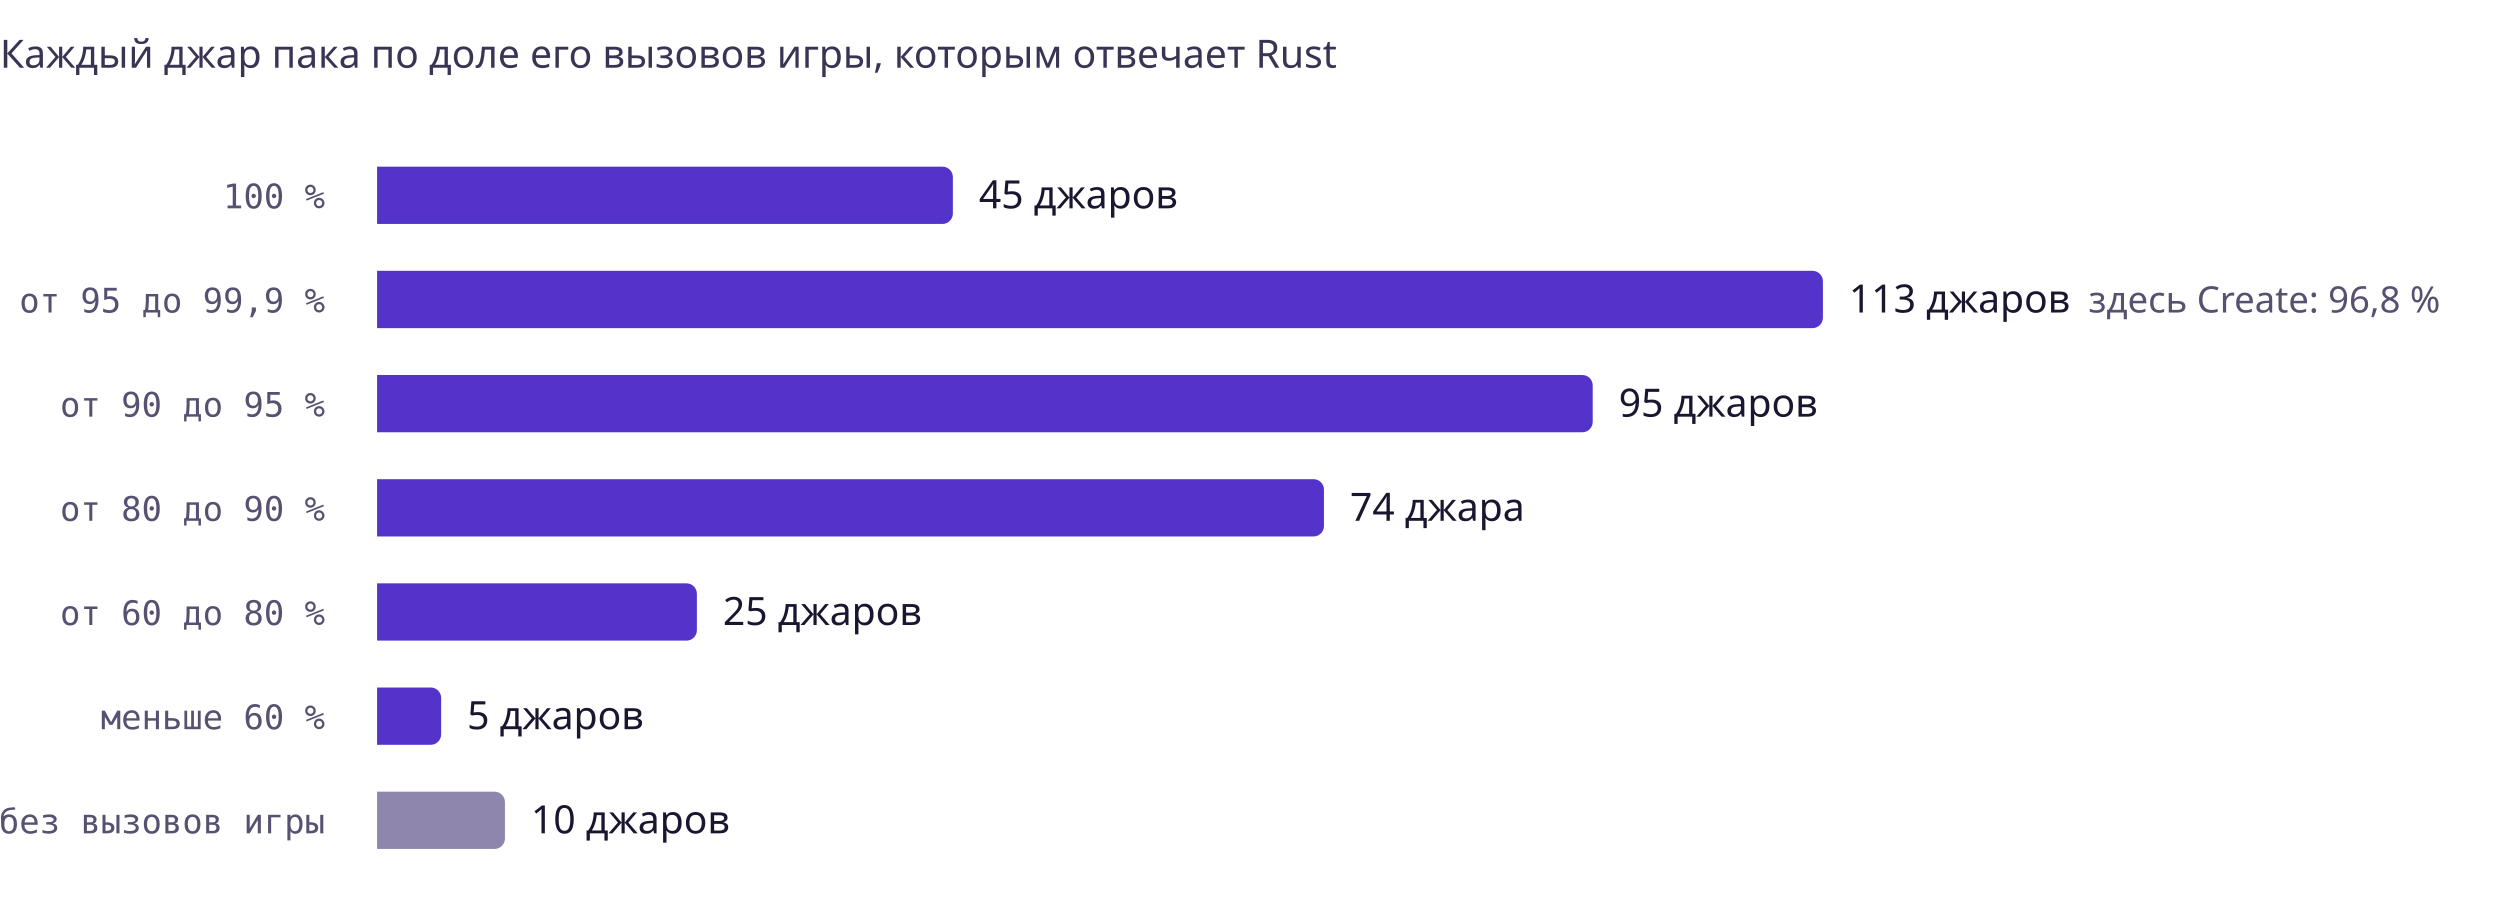
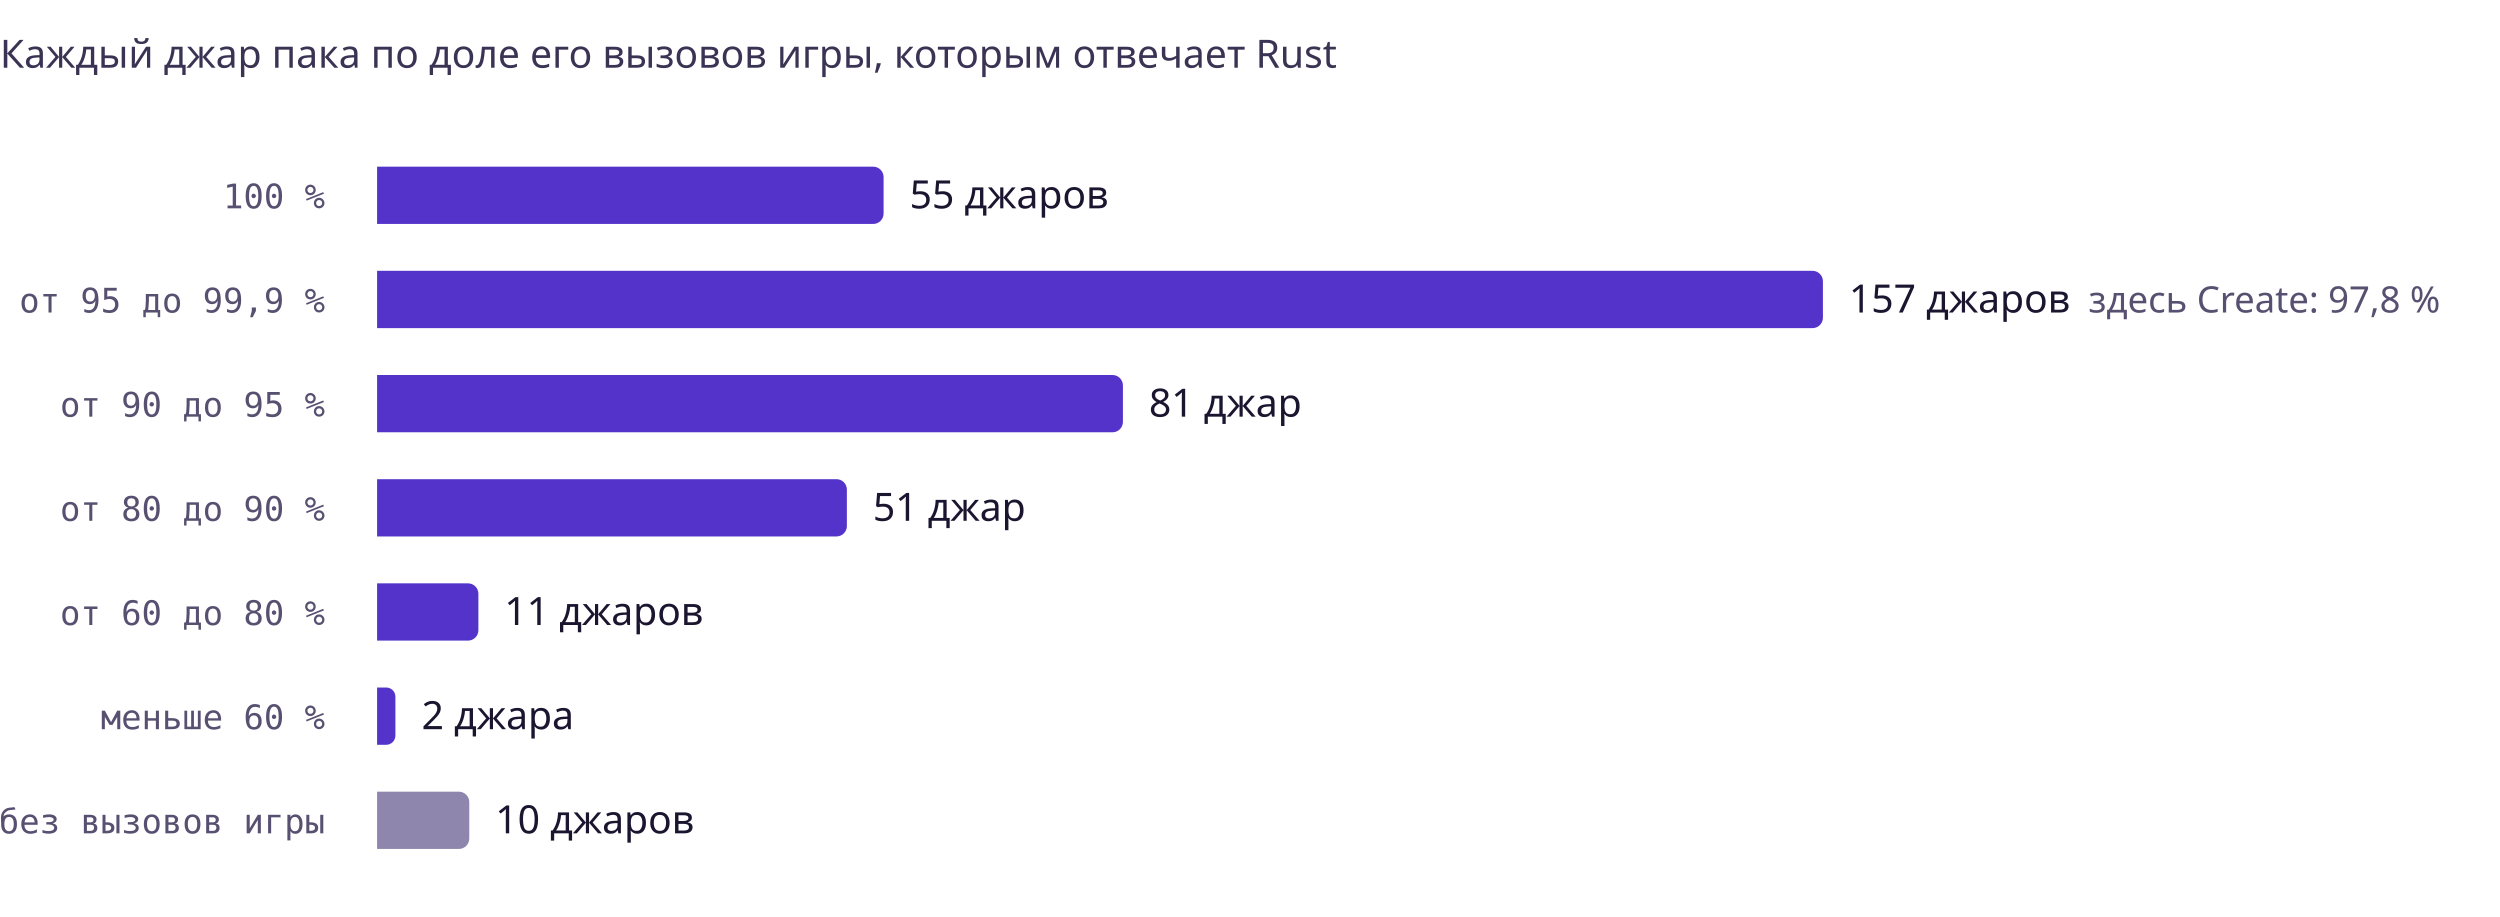
<svg xmlns="http://www.w3.org/2000/svg" viewBox="0 0 960 352" width="960" height="352" role="img" aria-labelledby="t d">
  <text x="0.0" y="26.0" font-family="'HZ Geist', sans-serif" font-weight="400" font-size="15" fill="#3b3354">Каждый джар пака по доле его вызовов игры, которым отвечает Rust</text>
  <text x="124.8" y="80.0" font-family="'HZ Geist Mono', ui-monospace, monospace" font-weight="400" font-size="13" fill="#585071" text-anchor="end">100 %</text>
-   <path d="M144.8 64h217.1a4 4 0 0 1 4 4v14a4 4 0 0 1 -4 4h-217.1Z" fill="#5333c9" />
-   <text x="375.9" y="80.0" font-family="'HZ Geist Medium', sans-serif" font-weight="500" font-size="15" fill="#1b1530">45 джаров</text>
+   <path d="M144.8 64h190.5a4 4 0 0 1 4 4v14a4 4 0 0 1 -4 4h-190.5Z" fill="#5333c9" />
+   <text x="349.3" y="80.0" font-family="'HZ Geist Medium', sans-serif" font-weight="500" font-size="15" fill="#1b1530">55 джаров</text>
  <text x="124.8" y="120.0" font-family="'HZ Geist Mono', ui-monospace, monospace" font-weight="400" font-size="13" fill="#585071" text-anchor="end">от 95 до 99,9 %</text>
  <path d="M144.8 104h551.2a4 4 0 0 1 4 4v14a4 4 0 0 1 -4 4h-551.2Z" fill="#5333c9" />
-   <text x="710.0" y="120.0" font-family="'HZ Geist Medium', sans-serif" font-weight="500" font-size="15" fill="#1b1530">113 джаров</text>
-   <text x="802.0" y="120.0" font-family="'HZ Geist', sans-serif" font-weight="400" font-size="14" fill="#585071">здесь Create: 96,8 %</text>
+   <text x="710.0" y="120.0" font-family="'HZ Geist Medium', sans-serif" font-weight="500" font-size="15" fill="#1b1530">157 джаров</text>
+   <text x="802.0" y="120.0" font-family="'HZ Geist', sans-serif" font-weight="400" font-size="14" fill="#585071">здесь Create: 97,8 %</text>
  <text x="124.8" y="160.0" font-family="'HZ Geist Mono', ui-monospace, monospace" font-weight="400" font-size="13" fill="#585071" text-anchor="end">от 90 до 95 %</text>
-   <path d="M144.8 144h462.8a4 4 0 0 1 4 4v14a4 4 0 0 1 -4 4h-462.8Z" fill="#5333c9" />
-   <text x="621.6" y="160.0" font-family="'HZ Geist Medium', sans-serif" font-weight="500" font-size="15" fill="#1b1530">95 джаров</text>
+   <path d="M144.8 144h282.4a4 4 0 0 1 4 4v14a4 4 0 0 1 -4 4h-282.4Z" fill="#5333c9" />
+   <text x="441.2" y="160.0" font-family="'HZ Geist Medium', sans-serif" font-weight="500" font-size="15" fill="#1b1530">81 джар</text>
  <text x="124.8" y="200.0" font-family="'HZ Geist Mono', ui-monospace, monospace" font-weight="400" font-size="13" fill="#585071" text-anchor="end">от 80 до 90 %</text>
-   <path d="M144.8 184h359.6a4 4 0 0 1 4 4v14a4 4 0 0 1 -4 4h-359.6Z" fill="#5333c9" />
-   <text x="518.4" y="200.0" font-family="'HZ Geist Medium', sans-serif" font-weight="500" font-size="15" fill="#1b1530">74 джара</text>
+   <path d="M144.8 184h176.4a4 4 0 0 1 4 4v14a4 4 0 0 1 -4 4h-176.4Z" fill="#5333c9" />
+   <text x="335.2" y="200.0" font-family="'HZ Geist Medium', sans-serif" font-weight="500" font-size="15" fill="#1b1530">51 джар</text>
  <text x="124.8" y="240.0" font-family="'HZ Geist Mono', ui-monospace, monospace" font-weight="400" font-size="13" fill="#585071" text-anchor="end">от 60 до 80 %</text>
-   <path d="M144.8 224h118.8a4 4 0 0 1 4 4v14a4 4 0 0 1 -4 4h-118.8Z" fill="#5333c9" />
-   <text x="277.6" y="240.0" font-family="'HZ Geist Medium', sans-serif" font-weight="500" font-size="15" fill="#1b1530">25 джаров</text>
+   <path d="M144.8 224h34.9a4 4 0 0 1 4 4v14a4 4 0 0 1 -4 4h-34.9Z" fill="#5333c9" />
+   <text x="193.7" y="240.0" font-family="'HZ Geist Medium', sans-serif" font-weight="500" font-size="15" fill="#1b1530">11 джаров</text>
  <text x="124.8" y="280.0" font-family="'HZ Geist Mono', ui-monospace, monospace" font-weight="400" font-size="13" fill="#585071" text-anchor="end">меньше 60 %</text>
-   <path d="M144.8 264h20.6a4 4 0 0 1 4 4v14a4 4 0 0 1 -4 4h-20.6Z" fill="#5333c9" />
-   <text x="179.4" y="280.0" font-family="'HZ Geist Medium', sans-serif" font-weight="500" font-size="15" fill="#1b1530">5 джаров</text>
+   <path d="M144.8 264h3.5a3.536 3.536 0 0 1 3.536 3.536v14.927a3.536 3.536 0 0 1 -3.536 3.536h-3.5Z" fill="#5333c9" />
+   <text x="161.9" y="280.0" font-family="'HZ Geist Medium', sans-serif" font-weight="500" font-size="15" fill="#1b1530">2 джара</text>
  <text x="124.8" y="320.0" font-family="'HZ Geist Mono', ui-monospace, monospace" font-weight="400" font-size="13" fill="#585071" text-anchor="end">без вызовов игры</text>
-   <path d="M144.8 304h45.1a4 4 0 0 1 4 4v14a4 4 0 0 1 -4 4h-45.1Z" fill="#8f86ad" />
-   <text x="203.9" y="320.0" font-family="'HZ Geist Medium', sans-serif" font-weight="500" font-size="15" fill="#1b1530">10 джаров</text>
+   <path d="M144.8 304h31.4a4 4 0 0 1 4 4v14a4 4 0 0 1 -4 4h-31.4Z" fill="#8f86ad" />
+   <text x="190.2" y="320.0" font-family="'HZ Geist Medium', sans-serif" font-weight="500" font-size="15" fill="#1b1530">10 джаров</text>
</svg>
